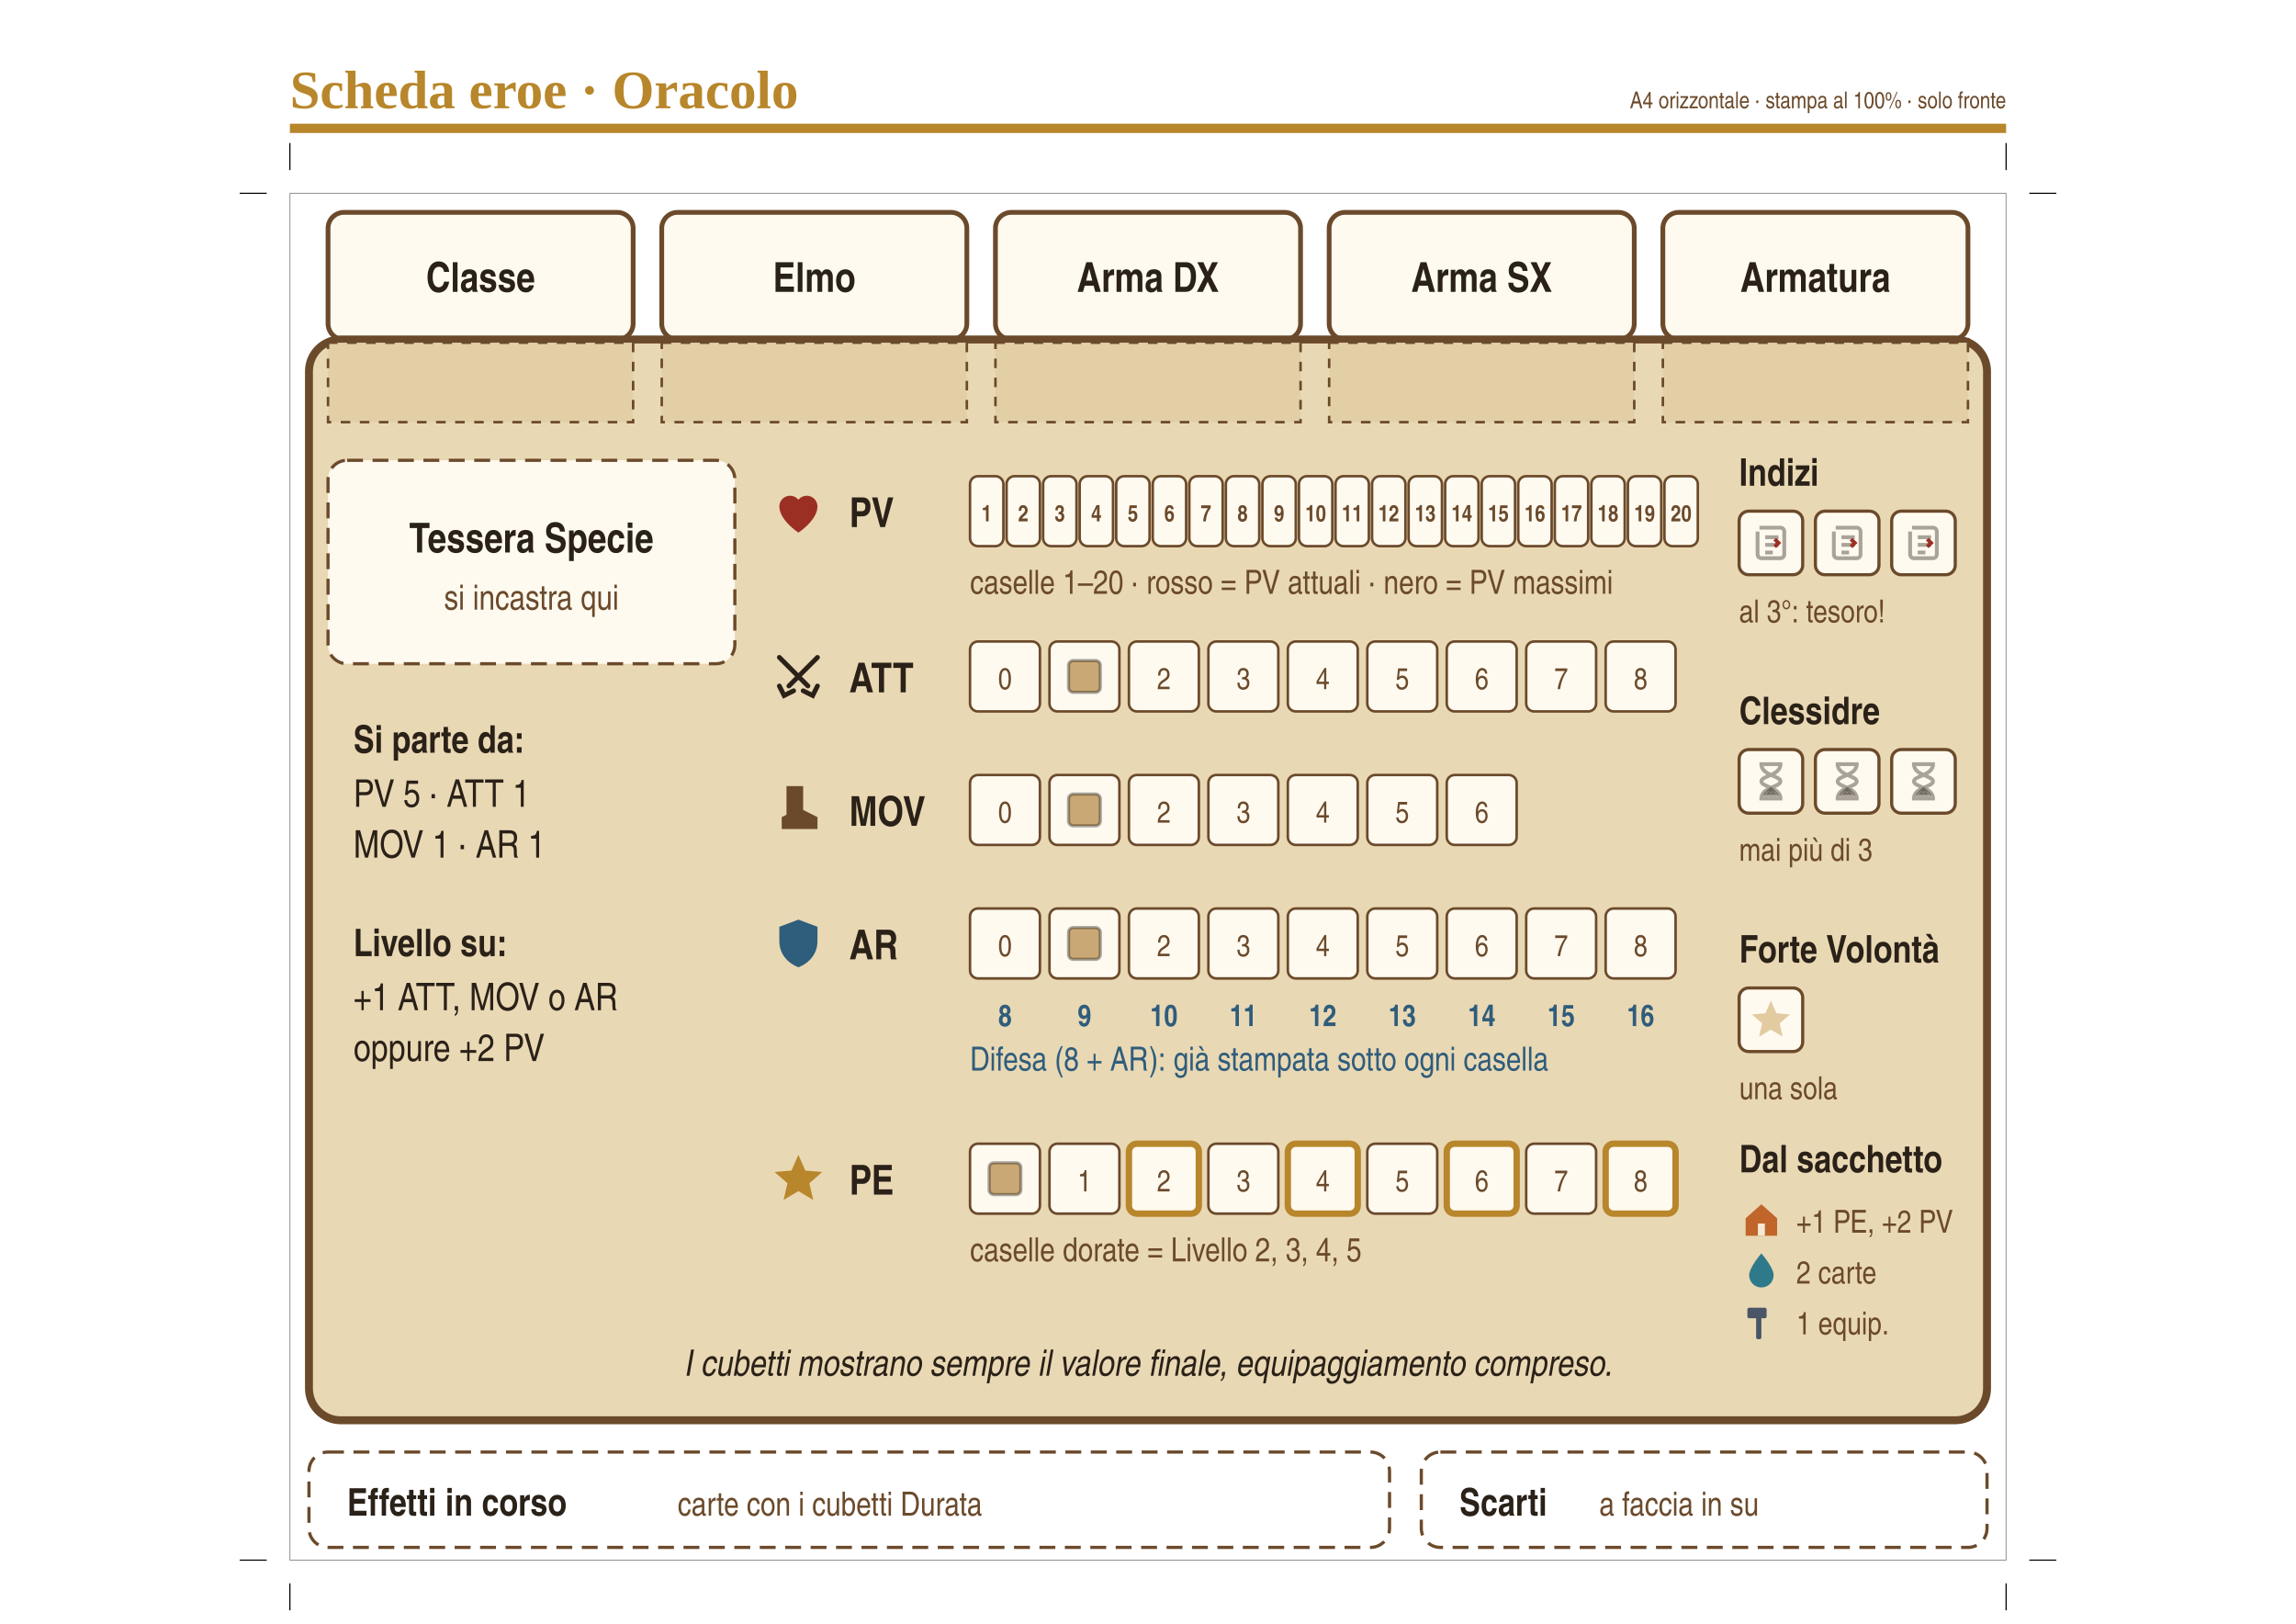
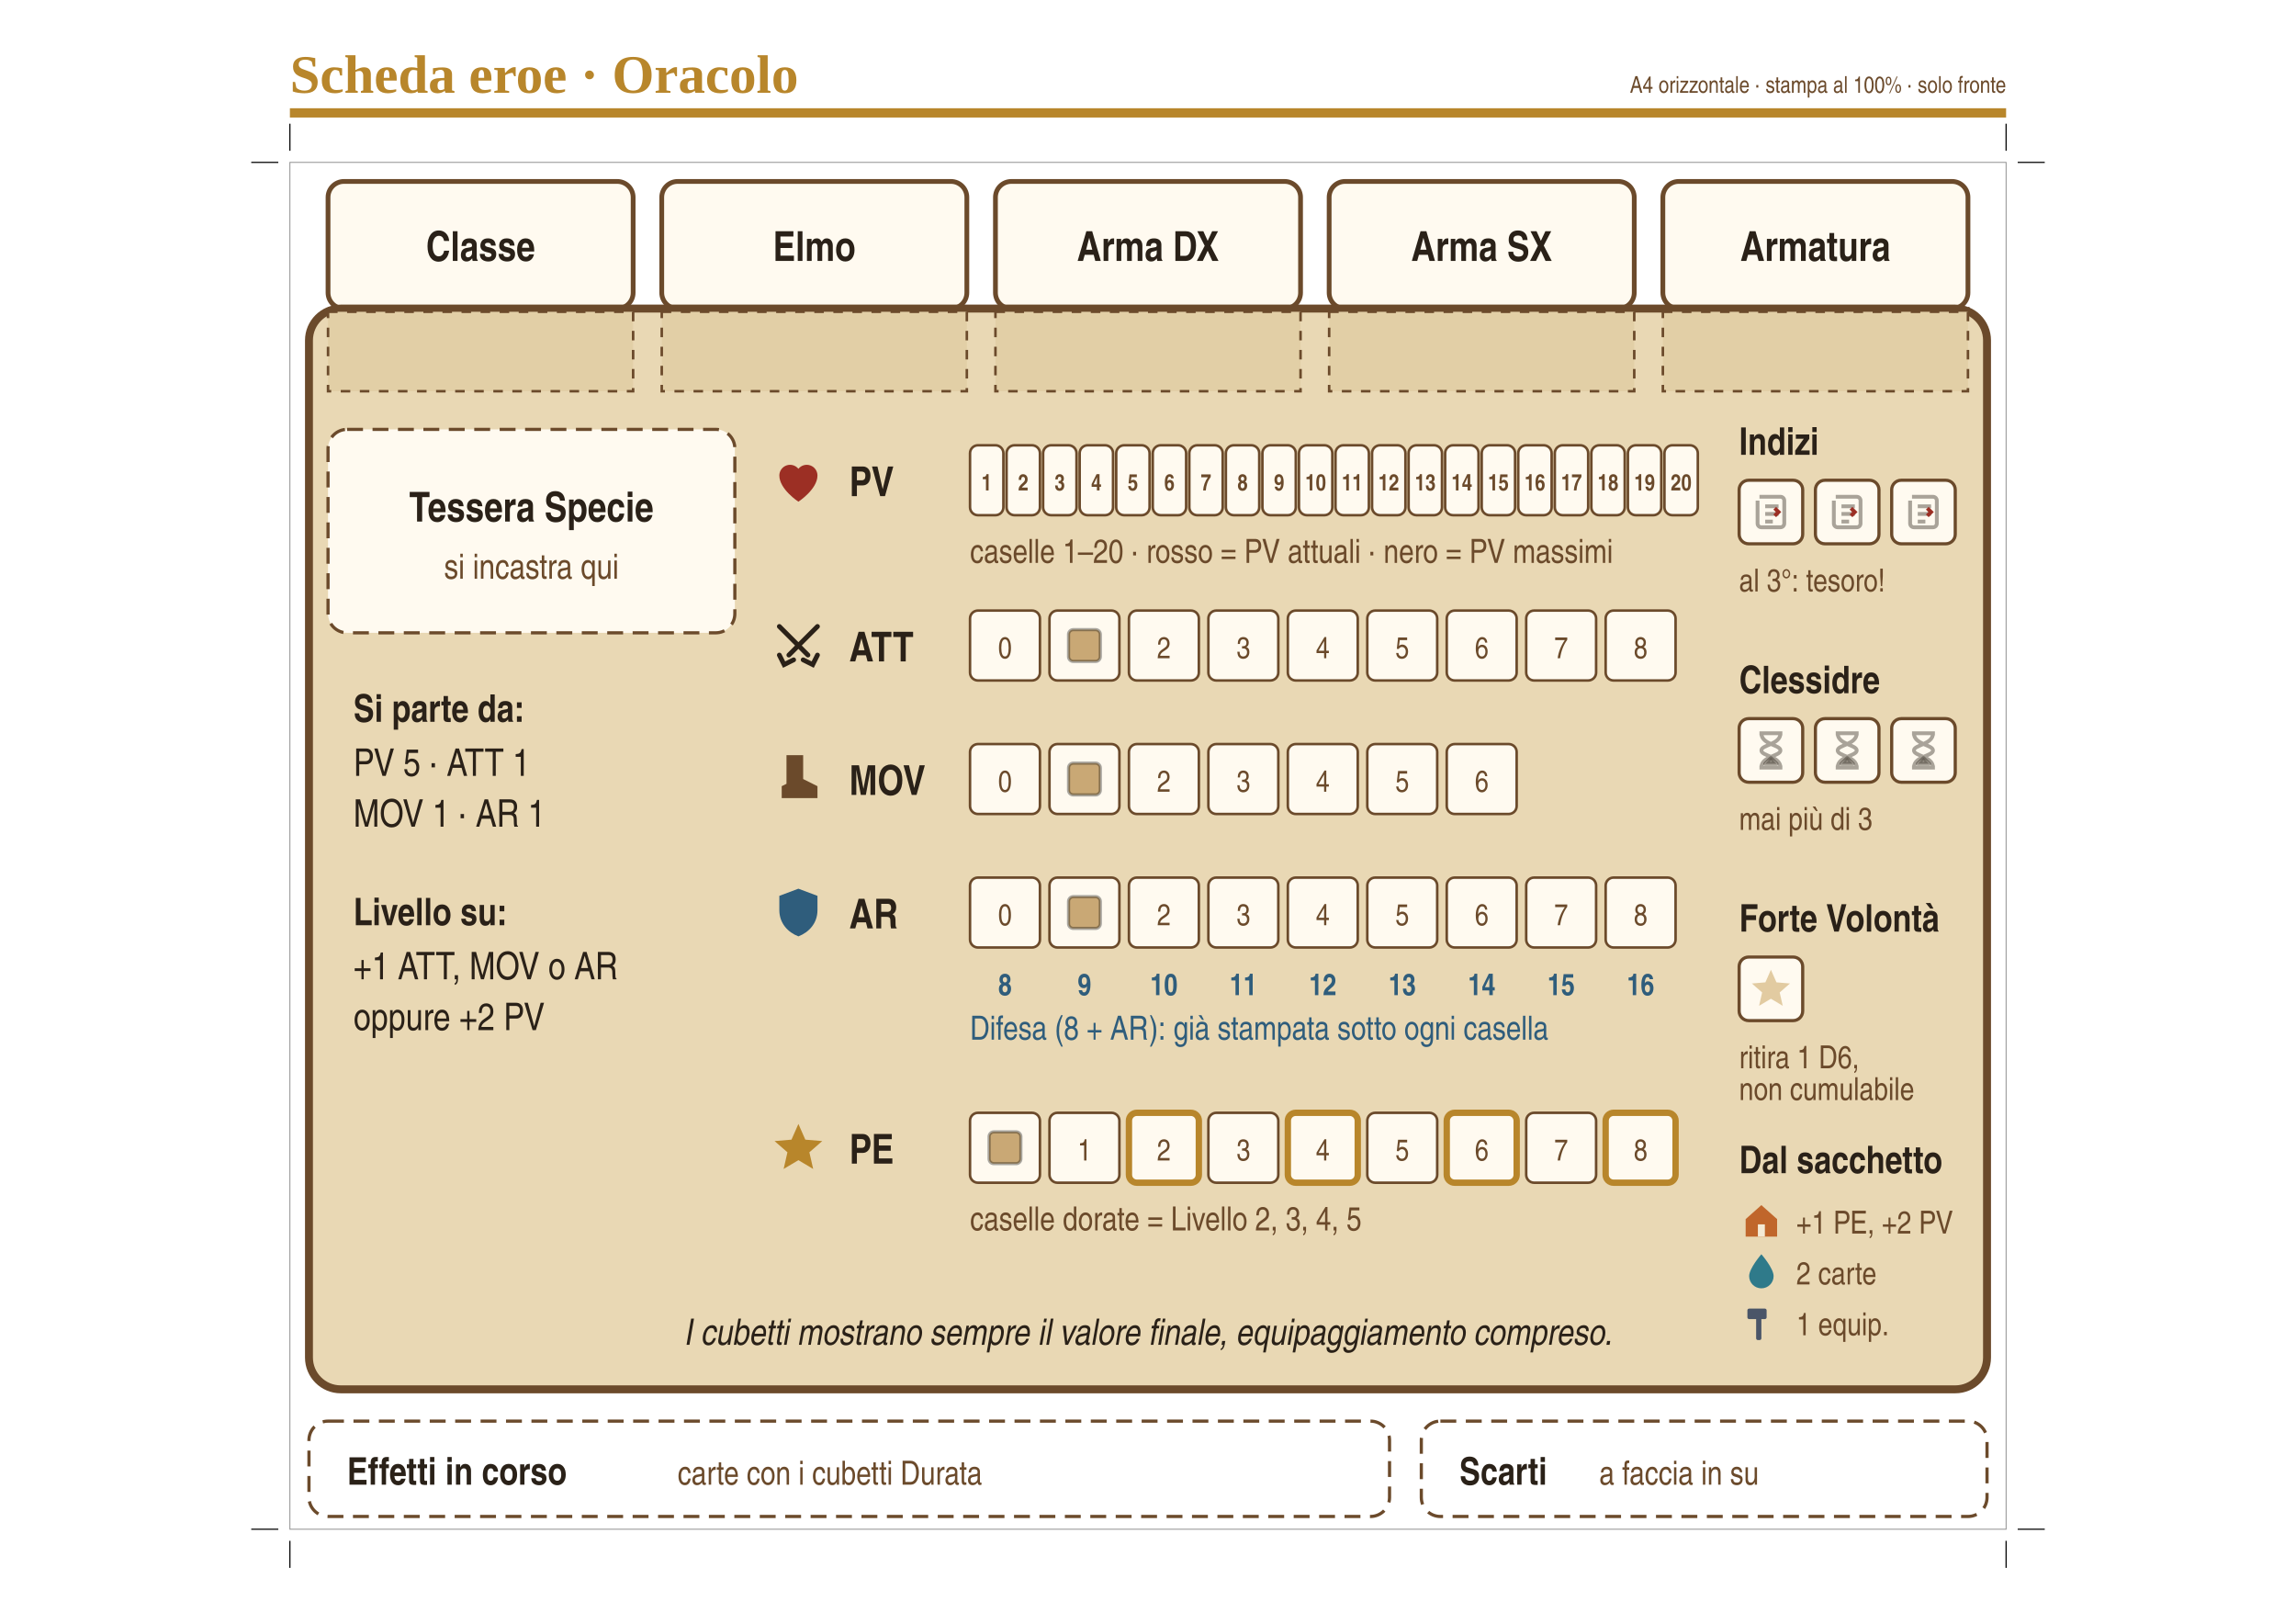
<svg xmlns="http://www.w3.org/2000/svg" width="297mm" height="210mm" viewBox="0 0 297 210" font-family="Liberation Sans Narrow">
-   <text x="37.50" y="14.00" font-family="Liberation Serif" font-size="7.00" fill="#b8862b" text-anchor="start" font-weight="bold">Scheda eroe · Oracolo</text>
-   <text x="259.50" y="14.00" font-family="Liberation Sans Narrow" font-size="3.00" fill="#6b4a2b" text-anchor="end">A4 orizzontale · stampa al 100% · solo fronte</text>
-   <rect x="37.5" y="16" width="222.0" height="1.2" fill="#b8862b" />
-   <g id="scheda" font-family="Liberation Sans Narrow" transform="translate(37.500,25.0) scale(0.41111)">
+   <text x="37.50" y="12.00" font-family="Liberation Serif" font-size="7.00" fill="#b8862b" text-anchor="start" font-weight="bold">Scheda eroe · Oracolo</text>
+   <text x="259.50" y="12.00" font-family="Liberation Sans Narrow" font-size="3.00" fill="#6b4a2b" text-anchor="end">A4 orizzontale · stampa al 100% · solo fronte</text>
+   <rect x="37.5" y="14" width="222.0" height="1.2" fill="#b8862b" />
+   <g id="scheda" font-family="Liberation Sans Narrow" transform="translate(37.500,21.0) scale(0.41111)">
    <rect x="12" y="6" width="96" height="40" rx="5" fill="#fffaf0" stroke="#6b4a2b" stroke-width="1.5" />
    <text x="60" y="31" text-anchor="middle" font-weight="bold" font-size="13" fill="#2a2118">Classe</text>
    <rect x="12" y="46" width="96" height="26" fill="none" stroke="#6b4a2b" stroke-dasharray="3 3" />
    <rect x="117" y="6" width="96" height="40" rx="5" fill="#fffaf0" stroke="#6b4a2b" stroke-width="1.5" />
    <text x="165" y="31" text-anchor="middle" font-weight="bold" font-size="13" fill="#2a2118">Elmo</text>
    <rect x="117" y="46" width="96" height="26" fill="none" stroke="#6b4a2b" stroke-dasharray="3 3" />
    <rect x="222" y="6" width="96" height="40" rx="5" fill="#fffaf0" stroke="#6b4a2b" stroke-width="1.5" />
    <text x="270" y="31" text-anchor="middle" font-weight="bold" font-size="13" fill="#2a2118">Arma DX</text>
    <rect x="222" y="46" width="96" height="26" fill="none" stroke="#6b4a2b" stroke-dasharray="3 3" />
    <rect x="327" y="6" width="96" height="40" rx="5" fill="#fffaf0" stroke="#6b4a2b" stroke-width="1.5" />
    <text x="375" y="31" text-anchor="middle" font-weight="bold" font-size="13" fill="#2a2118">Arma SX</text>
    <rect x="327" y="46" width="96" height="26" fill="none" stroke="#6b4a2b" stroke-dasharray="3 3" />
    <rect x="432" y="6" width="96" height="40" rx="5" fill="#fffaf0" stroke="#6b4a2b" stroke-width="1.5" />
    <text x="480" y="31" text-anchor="middle" font-weight="bold" font-size="13" fill="#2a2118">Armatura</text>
    <rect x="432" y="46" width="96" height="26" fill="none" stroke="#6b4a2b" stroke-dasharray="3 3" />
    <rect x="6" y="46" width="528" height="340" rx="10" fill="#e9d8b4" stroke="#6b4a2b" stroke-width="2.5" />
    <rect x="12" y="47" width="96" height="25" fill="#e2cfa6" stroke="#6b4a2b" stroke-width="0.8" stroke-dasharray="3 3" />
    <rect x="117" y="47" width="96" height="25" fill="#e2cfa6" stroke="#6b4a2b" stroke-width="0.8" stroke-dasharray="3 3" />
    <rect x="222" y="47" width="96" height="25" fill="#e2cfa6" stroke="#6b4a2b" stroke-width="0.8" stroke-dasharray="3 3" />
    <rect x="327" y="47" width="96" height="25" fill="#e2cfa6" stroke="#6b4a2b" stroke-width="0.8" stroke-dasharray="3 3" />
    <rect x="432" y="47" width="96" height="25" fill="#e2cfa6" stroke="#6b4a2b" stroke-width="0.8" stroke-dasharray="3 3" />
    <rect x="12" y="84" width="128" height="64" rx="6" fill="#fffaf0" stroke="#6b4a2b" stroke-dasharray="5 3" />
    <text x="76" y="113" text-anchor="middle" font-weight="bold" font-size="13" fill="#2a2118">Tessera Specie</text>
    <text x="76" y="131" text-anchor="middle" font-size="11" fill="#6b4a2b">si incastra qui</text>
    <text x="20" y="176" font-weight="bold" font-size="12" fill="#2a2118">Si parte da:</text>
    <text x="20" y="193" font-size="12" fill="#2a2118">PV 5 · ATT 1</text>
    <text x="20" y="209" font-size="12" fill="#2a2118">MOV 1 · AR 1</text>
    <text x="20" y="240" font-weight="bold" font-size="12" fill="#2a2118">Livello su:</text>
    <text x="20" y="257" font-size="12" fill="#2a2118">+1 ATT, MOV o AR</text>
    <text x="20" y="273" font-size="12" fill="#2a2118">oppure +2 PV</text>
    <g transform="translate(151.00,91.00) scale(0.75)">
      <path d="M12 21s-8-5.2-8-11a4.5 4.5 0 0 1 8-2.8A4.5 4.5 0 0 1 20 10c0 5.8-8 11-8 11z" fill="#9c2f24" />
    </g>
    <text x="176" y="105" font-weight="bold" font-size="13" fill="#2a2118">PV</text>
    <rect x="214.0" y="89" width="10.5" height="22" rx="2.5" fill="#fffaf0" stroke="#6b4a2b" stroke-width="0.8" />
    <text x="219.25" y="103.2" text-anchor="middle" font-size="7.2" font-weight="bold" fill="#6b4a2b">1</text>
    <rect x="225.5" y="89" width="10.5" height="22" rx="2.5" fill="#fffaf0" stroke="#6b4a2b" stroke-width="0.8" />
    <text x="230.75" y="103.2" text-anchor="middle" font-size="7.2" font-weight="bold" fill="#6b4a2b">2</text>
    <rect x="237.0" y="89" width="10.5" height="22" rx="2.5" fill="#fffaf0" stroke="#6b4a2b" stroke-width="0.8" />
    <text x="242.25" y="103.2" text-anchor="middle" font-size="7.2" font-weight="bold" fill="#6b4a2b">3</text>
    <rect x="248.5" y="89" width="10.5" height="22" rx="2.5" fill="#fffaf0" stroke="#6b4a2b" stroke-width="0.8" />
    <text x="253.75" y="103.2" text-anchor="middle" font-size="7.2" font-weight="bold" fill="#6b4a2b">4</text>
    <rect x="260.0" y="89" width="10.5" height="22" rx="2.5" fill="#fffaf0" stroke="#6b4a2b" stroke-width="0.8" />
    <text x="265.25" y="103.2" text-anchor="middle" font-size="7.2" font-weight="bold" fill="#6b4a2b">5</text>
    <rect x="271.5" y="89" width="10.5" height="22" rx="2.5" fill="#fffaf0" stroke="#6b4a2b" stroke-width="0.8" />
    <text x="276.75" y="103.2" text-anchor="middle" font-size="7.2" font-weight="bold" fill="#6b4a2b">6</text>
    <rect x="283.0" y="89" width="10.5" height="22" rx="2.5" fill="#fffaf0" stroke="#6b4a2b" stroke-width="0.8" />
    <text x="288.25" y="103.2" text-anchor="middle" font-size="7.2" font-weight="bold" fill="#6b4a2b">7</text>
    <rect x="294.5" y="89" width="10.5" height="22" rx="2.5" fill="#fffaf0" stroke="#6b4a2b" stroke-width="0.8" />
    <text x="299.75" y="103.2" text-anchor="middle" font-size="7.2" font-weight="bold" fill="#6b4a2b">8</text>
    <rect x="306.0" y="89" width="10.5" height="22" rx="2.5" fill="#fffaf0" stroke="#6b4a2b" stroke-width="0.8" />
    <text x="311.25" y="103.2" text-anchor="middle" font-size="7.2" font-weight="bold" fill="#6b4a2b">9</text>
    <rect x="317.5" y="89" width="10.5" height="22" rx="2.5" fill="#fffaf0" stroke="#6b4a2b" stroke-width="0.8" />
    <text x="322.75" y="103.2" text-anchor="middle" font-size="7.2" font-weight="bold" fill="#6b4a2b">10</text>
    <rect x="329.0" y="89" width="10.5" height="22" rx="2.5" fill="#fffaf0" stroke="#6b4a2b" stroke-width="0.8" />
    <text x="334.25" y="103.2" text-anchor="middle" font-size="7.2" font-weight="bold" fill="#6b4a2b">11</text>
    <rect x="340.5" y="89" width="10.5" height="22" rx="2.5" fill="#fffaf0" stroke="#6b4a2b" stroke-width="0.8" />
    <text x="345.75" y="103.2" text-anchor="middle" font-size="7.2" font-weight="bold" fill="#6b4a2b">12</text>
    <rect x="352.0" y="89" width="10.5" height="22" rx="2.5" fill="#fffaf0" stroke="#6b4a2b" stroke-width="0.8" />
    <text x="357.25" y="103.2" text-anchor="middle" font-size="7.2" font-weight="bold" fill="#6b4a2b">13</text>
    <rect x="363.5" y="89" width="10.5" height="22" rx="2.5" fill="#fffaf0" stroke="#6b4a2b" stroke-width="0.8" />
    <text x="368.75" y="103.2" text-anchor="middle" font-size="7.2" font-weight="bold" fill="#6b4a2b">14</text>
    <rect x="375.0" y="89" width="10.5" height="22" rx="2.5" fill="#fffaf0" stroke="#6b4a2b" stroke-width="0.8" />
    <text x="380.25" y="103.2" text-anchor="middle" font-size="7.2" font-weight="bold" fill="#6b4a2b">15</text>
    <rect x="386.5" y="89" width="10.5" height="22" rx="2.5" fill="#fffaf0" stroke="#6b4a2b" stroke-width="0.8" />
    <text x="391.75" y="103.2" text-anchor="middle" font-size="7.2" font-weight="bold" fill="#6b4a2b">16</text>
    <rect x="398.0" y="89" width="10.5" height="22" rx="2.5" fill="#fffaf0" stroke="#6b4a2b" stroke-width="0.8" />
    <text x="403.25" y="103.2" text-anchor="middle" font-size="7.2" font-weight="bold" fill="#6b4a2b">17</text>
    <rect x="409.5" y="89" width="10.5" height="22" rx="2.5" fill="#fffaf0" stroke="#6b4a2b" stroke-width="0.8" />
    <text x="414.75" y="103.2" text-anchor="middle" font-size="7.2" font-weight="bold" fill="#6b4a2b">18</text>
    <rect x="421.0" y="89" width="10.5" height="22" rx="2.5" fill="#fffaf0" stroke="#6b4a2b" stroke-width="0.8" />
    <text x="426.25" y="103.2" text-anchor="middle" font-size="7.2" font-weight="bold" fill="#6b4a2b">19</text>
    <rect x="432.5" y="89" width="10.5" height="22" rx="2.5" fill="#fffaf0" stroke="#6b4a2b" stroke-width="0.8" />
    <text x="437.75" y="103.2" text-anchor="middle" font-size="7.2" font-weight="bold" fill="#6b4a2b">20</text>
    <text x="214" y="126" font-size="10.5" fill="#6b4a2b">caselle 1–20 · rosso = PV attuali · nero = PV massimi</text>
    <g transform="translate(151.00,143.00) scale(0.75)" fill="none" stroke="#2a2118" stroke-width="2" stroke-linecap="round">
      <path d="M4 4l12 12M20 4L8 16M14 18l4 2 2-4M10 18l-4 2-2-4" />
    </g>
    <text x="176" y="157" font-weight="bold" font-size="13" fill="#2a2118">ATT</text>
    <rect x="214" y="141" width="22" height="22" rx="2.5" fill="#fffaf0" stroke="#6b4a2b" stroke-width="0.8" />
    <text x="225.0" y="156" text-anchor="middle" font-size="9.5" fill="#6b4a2b">0</text>
    <rect x="239" y="141" width="22" height="22" rx="2.5" fill="#fffaf0" stroke="#6b4a2b" stroke-width="0.8" />
    <text x="250.0" y="156" text-anchor="middle" font-size="9.5" fill="#6b4a2b">1</text>
    <rect x="264" y="141" width="22" height="22" rx="2.5" fill="#fffaf0" stroke="#6b4a2b" stroke-width="0.8" />
    <text x="275.0" y="156" text-anchor="middle" font-size="9.5" fill="#6b4a2b">2</text>
    <rect x="289" y="141" width="22" height="22" rx="2.5" fill="#fffaf0" stroke="#6b4a2b" stroke-width="0.8" />
    <text x="300.0" y="156" text-anchor="middle" font-size="9.5" fill="#6b4a2b">3</text>
    <rect x="314" y="141" width="22" height="22" rx="2.5" fill="#fffaf0" stroke="#6b4a2b" stroke-width="0.8" />
    <text x="325.0" y="156" text-anchor="middle" font-size="9.5" fill="#6b4a2b">4</text>
    <rect x="339" y="141" width="22" height="22" rx="2.5" fill="#fffaf0" stroke="#6b4a2b" stroke-width="0.8" />
    <text x="350.0" y="156" text-anchor="middle" font-size="9.5" fill="#6b4a2b">5</text>
    <rect x="364" y="141" width="22" height="22" rx="2.5" fill="#fffaf0" stroke="#6b4a2b" stroke-width="0.8" />
    <text x="375.0" y="156" text-anchor="middle" font-size="9.5" fill="#6b4a2b">6</text>
    <rect x="389" y="141" width="22" height="22" rx="2.5" fill="#fffaf0" stroke="#6b4a2b" stroke-width="0.8" />
    <text x="400.0" y="156" text-anchor="middle" font-size="9.5" fill="#6b4a2b">7</text>
    <rect x="414" y="141" width="22" height="22" rx="2.5" fill="#fffaf0" stroke="#6b4a2b" stroke-width="0.8" />
    <text x="425.0" y="156" text-anchor="middle" font-size="9.5" fill="#6b4a2b">8</text>
    <rect x="245.0" y="147" width="10" height="10" rx="1.5" fill="#c9a875" stroke="#00000055" />
    <g transform="translate(151.00,185.00) scale(0.75)">
      <path d="M7 2h7v10l6 3v5H5v-5l2-1z" fill="#6b4a2b" />
    </g>
    <text x="176" y="199" font-weight="bold" font-size="13" fill="#2a2118">MOV</text>
    <rect x="214" y="183" width="22" height="22" rx="2.5" fill="#fffaf0" stroke="#6b4a2b" stroke-width="0.8" />
    <text x="225.0" y="198" text-anchor="middle" font-size="9.5" fill="#6b4a2b">0</text>
    <rect x="239" y="183" width="22" height="22" rx="2.5" fill="#fffaf0" stroke="#6b4a2b" stroke-width="0.8" />
    <text x="250.0" y="198" text-anchor="middle" font-size="9.5" fill="#6b4a2b">1</text>
    <rect x="264" y="183" width="22" height="22" rx="2.5" fill="#fffaf0" stroke="#6b4a2b" stroke-width="0.8" />
    <text x="275.0" y="198" text-anchor="middle" font-size="9.5" fill="#6b4a2b">2</text>
    <rect x="289" y="183" width="22" height="22" rx="2.5" fill="#fffaf0" stroke="#6b4a2b" stroke-width="0.8" />
    <text x="300.0" y="198" text-anchor="middle" font-size="9.5" fill="#6b4a2b">3</text>
    <rect x="314" y="183" width="22" height="22" rx="2.5" fill="#fffaf0" stroke="#6b4a2b" stroke-width="0.8" />
    <text x="325.0" y="198" text-anchor="middle" font-size="9.5" fill="#6b4a2b">4</text>
    <rect x="339" y="183" width="22" height="22" rx="2.5" fill="#fffaf0" stroke="#6b4a2b" stroke-width="0.8" />
    <text x="350.0" y="198" text-anchor="middle" font-size="9.5" fill="#6b4a2b">5</text>
    <rect x="364" y="183" width="22" height="22" rx="2.5" fill="#fffaf0" stroke="#6b4a2b" stroke-width="0.8" />
    <text x="375.0" y="198" text-anchor="middle" font-size="9.5" fill="#6b4a2b">6</text>
    <rect x="245.0" y="189" width="10" height="10" rx="1.5" fill="#c9a875" stroke="#00000055" />
    <g transform="translate(151.00,227.00) scale(0.75)">
      <path d="M12 2l8 3v6c0 5.5-3.6 9.3-8 11-4.4-1.7-8-5.5-8-11V5z" fill="#2f5d7c" />
    </g>
    <text x="176" y="241" font-weight="bold" font-size="13" fill="#2a2118">AR</text>
    <rect x="214" y="225" width="22" height="22" rx="2.5" fill="#fffaf0" stroke="#6b4a2b" stroke-width="0.8" />
    <text x="225.0" y="240" text-anchor="middle" font-size="9.5" fill="#6b4a2b">0</text>
    <rect x="239" y="225" width="22" height="22" rx="2.5" fill="#fffaf0" stroke="#6b4a2b" stroke-width="0.8" />
    <text x="250.0" y="240" text-anchor="middle" font-size="9.5" fill="#6b4a2b">1</text>
    <rect x="264" y="225" width="22" height="22" rx="2.5" fill="#fffaf0" stroke="#6b4a2b" stroke-width="0.8" />
    <text x="275.0" y="240" text-anchor="middle" font-size="9.5" fill="#6b4a2b">2</text>
    <rect x="289" y="225" width="22" height="22" rx="2.5" fill="#fffaf0" stroke="#6b4a2b" stroke-width="0.8" />
    <text x="300.0" y="240" text-anchor="middle" font-size="9.5" fill="#6b4a2b">3</text>
    <rect x="314" y="225" width="22" height="22" rx="2.5" fill="#fffaf0" stroke="#6b4a2b" stroke-width="0.8" />
    <text x="325.0" y="240" text-anchor="middle" font-size="9.5" fill="#6b4a2b">4</text>
    <rect x="339" y="225" width="22" height="22" rx="2.5" fill="#fffaf0" stroke="#6b4a2b" stroke-width="0.8" />
    <text x="350.0" y="240" text-anchor="middle" font-size="9.5" fill="#6b4a2b">5</text>
    <rect x="364" y="225" width="22" height="22" rx="2.5" fill="#fffaf0" stroke="#6b4a2b" stroke-width="0.8" />
    <text x="375.0" y="240" text-anchor="middle" font-size="9.5" fill="#6b4a2b">6</text>
    <rect x="389" y="225" width="22" height="22" rx="2.5" fill="#fffaf0" stroke="#6b4a2b" stroke-width="0.8" />
    <text x="400.0" y="240" text-anchor="middle" font-size="9.5" fill="#6b4a2b">7</text>
    <rect x="414" y="225" width="22" height="22" rx="2.5" fill="#fffaf0" stroke="#6b4a2b" stroke-width="0.8" />
    <text x="425.0" y="240" text-anchor="middle" font-size="9.5" fill="#6b4a2b">8</text>
    <rect x="245.0" y="231" width="10" height="10" rx="1.5" fill="#c9a875" stroke="#00000055" />
    <text x="225" y="262" text-anchor="middle" font-size="9.5" font-weight="bold" fill="#2f5d7c">8</text>
    <text x="250" y="262" text-anchor="middle" font-size="9.5" font-weight="bold" fill="#2f5d7c">9</text>
    <text x="275" y="262" text-anchor="middle" font-size="9.5" font-weight="bold" fill="#2f5d7c">10</text>
    <text x="300" y="262" text-anchor="middle" font-size="9.5" font-weight="bold" fill="#2f5d7c">11</text>
    <text x="325" y="262" text-anchor="middle" font-size="9.5" font-weight="bold" fill="#2f5d7c">12</text>
    <text x="350" y="262" text-anchor="middle" font-size="9.5" font-weight="bold" fill="#2f5d7c">13</text>
    <text x="375" y="262" text-anchor="middle" font-size="9.5" font-weight="bold" fill="#2f5d7c">14</text>
    <text x="400" y="262" text-anchor="middle" font-size="9.5" font-weight="bold" fill="#2f5d7c">15</text>
    <text x="425" y="262" text-anchor="middle" font-size="9.5" font-weight="bold" fill="#2f5d7c">16</text>
    <text x="214" y="276" font-size="10.5" fill="#2f5d7c">Difesa (8 + AR): già stampata sotto ogni casella</text>
    <g transform="translate(151.00,301.00) scale(0.75)">
      <path d="M12 2l2.9 6.6 7.1.6-5.4 4.7 1.6 7L12 17.2 5.8 20.9l1.6-7L2 9.2l7.1-.6z" fill="#b8862b" />
    </g>
    <text x="176" y="315" font-weight="bold" font-size="13" fill="#2a2118">PE</text>
    <rect x="214" y="299" width="22" height="22" rx="2.5" fill="#fffaf0" stroke="#6b4a2b" stroke-width="0.8" />
    <text x="225.0" y="314" text-anchor="middle" font-size="9.5" fill="#6b4a2b">0</text>
    <rect x="239" y="299" width="22" height="22" rx="2.5" fill="#fffaf0" stroke="#6b4a2b" stroke-width="0.8" />
    <text x="250.0" y="314" text-anchor="middle" font-size="9.5" fill="#6b4a2b">1</text>
    <rect x="264" y="299" width="22" height="22" rx="2.5" fill="#fffaf0" stroke="#b8862b" stroke-width="2" />
    <text x="275.0" y="314" text-anchor="middle" font-size="9.5" fill="#6b4a2b">2</text>
    <rect x="289" y="299" width="22" height="22" rx="2.5" fill="#fffaf0" stroke="#6b4a2b" stroke-width="0.8" />
    <text x="300.0" y="314" text-anchor="middle" font-size="9.5" fill="#6b4a2b">3</text>
    <rect x="314" y="299" width="22" height="22" rx="2.5" fill="#fffaf0" stroke="#b8862b" stroke-width="2" />
    <text x="325.0" y="314" text-anchor="middle" font-size="9.5" fill="#6b4a2b">4</text>
    <rect x="339" y="299" width="22" height="22" rx="2.5" fill="#fffaf0" stroke="#6b4a2b" stroke-width="0.8" />
    <text x="350.0" y="314" text-anchor="middle" font-size="9.5" fill="#6b4a2b">5</text>
    <rect x="364" y="299" width="22" height="22" rx="2.5" fill="#fffaf0" stroke="#b8862b" stroke-width="2" />
    <text x="375.0" y="314" text-anchor="middle" font-size="9.5" fill="#6b4a2b">6</text>
    <rect x="389" y="299" width="22" height="22" rx="2.5" fill="#fffaf0" stroke="#6b4a2b" stroke-width="0.8" />
    <text x="400.0" y="314" text-anchor="middle" font-size="9.5" fill="#6b4a2b">7</text>
    <rect x="414" y="299" width="22" height="22" rx="2.5" fill="#fffaf0" stroke="#b8862b" stroke-width="2" />
    <text x="425.0" y="314" text-anchor="middle" font-size="9.5" fill="#6b4a2b">8</text>
    <rect x="220.0" y="305" width="10" height="10" rx="1.5" fill="#c9a875" stroke="#00000055" />
    <text x="214" y="336" font-size="10.5" fill="#6b4a2b">caselle dorate = Livello 2, 3, 4, 5</text>
    <text x="456" y="92" font-weight="bold" font-size="12" fill="#2a2118">Indizi</text>
    <rect x="456" y="100" width="20" height="20" rx="3" fill="#fffaf0" stroke="#6b4a2b" />
    <g transform="translate(458.80,102.80) scale(0.6)" fill="none" stroke="#2a211866" stroke-width="2">
      <path d="M6 4h11a2 2 0 0 1 2 2v12a2 2 0 0 1-2 2H7a2 2 0 0 1-2-2V6" />
      <path d="M9 9h7M9 13h7M9 17h4" />
      <path d="M14 10l2 2-2 2" stroke="#9c2f24" />
    </g>
    <rect x="480" y="100" width="20" height="20" rx="3" fill="#fffaf0" stroke="#6b4a2b" />
    <g transform="translate(482.80,102.80) scale(0.6)" fill="none" stroke="#2a211866" stroke-width="2">
      <path d="M6 4h11a2 2 0 0 1 2 2v12a2 2 0 0 1-2 2H7a2 2 0 0 1-2-2V6" />
      <path d="M9 9h7M9 13h7M9 17h4" />
      <path d="M14 10l2 2-2 2" stroke="#9c2f24" />
    </g>
    <rect x="504" y="100" width="20" height="20" rx="3" fill="#fffaf0" stroke="#6b4a2b" />
    <g transform="translate(506.80,102.80) scale(0.6)" fill="none" stroke="#2a211866" stroke-width="2">
      <path d="M6 4h11a2 2 0 0 1 2 2v12a2 2 0 0 1-2 2H7a2 2 0 0 1-2-2V6" />
      <path d="M9 9h7M9 13h7M9 17h4" />
      <path d="M14 10l2 2-2 2" stroke="#9c2f24" />
    </g>
    <text x="456" y="135" font-size="10" fill="#6b4a2b">al 3°: tesoro!</text>
    <text x="456" y="167" font-weight="bold" font-size="12" fill="#2a2118">Clessidre</text>
    <rect x="456" y="175" width="20" height="20" rx="3" fill="#fffaf0" stroke="#6b4a2b" />
    <g transform="translate(458.80,177.80) scale(0.6)" fill="none" stroke="#2a211866" stroke-width="2" stroke-linejoin="round">
      <path d="M6 3h12M6 21h12M7 3c0 6 10 6 10 9s-10 3-10 9M17 3c0 6-10 6-10 9s10 3 10 9" />
      <path d="M9 19h6l-3-3z" fill="#2a211866" />
    </g>
    <rect x="480" y="175" width="20" height="20" rx="3" fill="#fffaf0" stroke="#6b4a2b" />
    <g transform="translate(482.80,177.80) scale(0.6)" fill="none" stroke="#2a211866" stroke-width="2" stroke-linejoin="round">
      <path d="M6 3h12M6 21h12M7 3c0 6 10 6 10 9s-10 3-10 9M17 3c0 6-10 6-10 9s10 3 10 9" />
      <path d="M9 19h6l-3-3z" fill="#2a211866" />
    </g>
    <rect x="504" y="175" width="20" height="20" rx="3" fill="#fffaf0" stroke="#6b4a2b" />
    <g transform="translate(506.80,177.80) scale(0.6)" fill="none" stroke="#2a211866" stroke-width="2" stroke-linejoin="round">
      <path d="M6 3h12M6 21h12M7 3c0 6 10 6 10 9s-10 3-10 9M17 3c0 6-10 6-10 9s10 3 10 9" />
      <path d="M9 19h6l-3-3z" fill="#2a211866" />
    </g>
    <text x="456" y="210" font-size="10" fill="#6b4a2b">mai più di 3</text>
    <text x="456" y="242" font-weight="bold" font-size="12" fill="#2a2118">Forte Volontà</text>
    <rect x="456" y="250" width="20" height="20" rx="3" fill="#fffaf0" stroke="#6b4a2b" />
    <g transform="translate(458.80,252.80) scale(0.6)">
      <path d="M12 2l2.9 6.6 7.1.6-5.4 4.7 1.6 7L12 17.2 5.8 20.9l1.6-7L2 9.2l7.1-.6z" fill="#b8862b66" />
    </g>
-     <text x="456" y="285" font-size="10" fill="#6b4a2b">una sola</text>
-     <text x="456" y="308" font-weight="bold" font-size="12" fill="#2a2118">Dal sacchetto</text>
-     <g transform="translate(456.40,316.40) scale(0.55)">
+     <text x="456" y="285" font-size="10" fill="#6b4a2b">ritira 1 D6,</text>
+     <text x="456" y="295" font-size="10" fill="#6b4a2b">non cumulabile</text>
+     <text x="456" y="318" font-weight="bold" font-size="12" fill="#2a2118">Dal sacchetto</text>
+     <g transform="translate(456.40,326.40) scale(0.55)">
      <path d="M3 11l9-8 9 8v10H3z" fill="#c0662b" />
      <rect x="10" y="14" width="4" height="7" fill="#f4ead5" />
    </g>
-     <text x="474" y="327" font-size="10" fill="#6b4a2b">+1 PE, +2 PV</text>
-     <g transform="translate(456.40,332.40) scale(0.55)">
+     <text x="474" y="337" font-size="10" fill="#6b4a2b">+1 PE, +2 PV</text>
+     <g transform="translate(456.40,342.40) scale(0.55)">
      <path d="M12 2s7 8 7 12.5A7 7 0 0 1 5 14.5C5 10 12 2 12 2z" fill="#2f7a8a" />
    </g>
-     <text x="474" y="343" font-size="10" fill="#6b4a2b">2 carte</text>
-     <g transform="translate(456.40,348.40) scale(0.55)">
+     <text x="474" y="353" font-size="10" fill="#6b4a2b">2 carte</text>
+     <g transform="translate(456.40,358.40) scale(0.55)">
      <rect x="4" y="4" width="11" height="6" rx="1" fill="#4a5568" />
      <rect x="9" y="9" width="3" height="13" rx="1" fill="#4a5568" />
    </g>
-     <text x="474" y="359" font-size="10" fill="#6b4a2b">1 equip.</text>
+     <text x="474" y="369" font-size="10" fill="#6b4a2b">1 equip.</text>
    <text x="270" y="372" text-anchor="middle" font-size="11.5" font-style="italic" fill="#2a2118">I cubetti mostrano sempre il valore finale, equipaggiamento compreso.</text>
    <rect x="6" y="396" width="340" height="30" rx="6" fill="none" stroke="#6b4a2b" stroke-dasharray="5 3" />
    <text x="18" y="416" font-weight="bold" font-size="12" fill="#2a2118">Effetti in corso</text>
    <text x="122" y="416" font-size="10.5" fill="#6b4a2b">carte con i cubetti Durata</text>
    <rect x="356" y="396" width="178" height="30" rx="6" fill="none" stroke="#6b4a2b" stroke-dasharray="5 3" />
    <text x="368" y="416" font-weight="bold" font-size="12" fill="#2a2118">Scarti</text>
    <text x="412" y="416" font-size="10.5" fill="#6b4a2b">a faccia in su</text>
  </g>
-   <rect x="37.5" y="25.0" width="222.0" height="176.78" fill="none" stroke="#222222" stroke-width="0.12" opacity="0.5" />
+   <rect x="37.5" y="21.0" width="222.0" height="176.78" fill="none" stroke="#222222" stroke-width="0.12" opacity="0.5" />
  <g id="crop-marks">
-     <line x1="37.50" y1="18.50" x2="37.50" y2="22.00" stroke="#000" stroke-width="0.15" />
-     <line x1="37.50" y1="204.78" x2="37.50" y2="208.28" stroke="#000" stroke-width="0.15" />
-     <line x1="259.50" y1="18.50" x2="259.50" y2="22.00" stroke="#000" stroke-width="0.15" />
-     <line x1="259.50" y1="204.78" x2="259.50" y2="208.28" stroke="#000" stroke-width="0.15" />
-     <line x1="31.00" y1="25.00" x2="34.50" y2="25.00" stroke="#000" stroke-width="0.15" />
-     <line x1="262.50" y1="25.00" x2="266.00" y2="25.00" stroke="#000" stroke-width="0.15" />
-     <line x1="31.00" y1="201.78" x2="34.50" y2="201.78" stroke="#000" stroke-width="0.15" />
-     <line x1="262.50" y1="201.78" x2="266.00" y2="201.78" stroke="#000" stroke-width="0.15" />
+     <line x1="37.50" y1="16.00" x2="37.50" y2="19.50" stroke="#000" stroke-width="0.15" />
+     <line x1="37.50" y1="199.28" x2="37.50" y2="202.78" stroke="#000" stroke-width="0.15" />
+     <line x1="259.50" y1="16.00" x2="259.50" y2="19.50" stroke="#000" stroke-width="0.15" />
+     <line x1="259.50" y1="199.28" x2="259.50" y2="202.78" stroke="#000" stroke-width="0.15" />
+     <line x1="32.50" y1="21.00" x2="36.00" y2="21.00" stroke="#000" stroke-width="0.15" />
+     <line x1="261.00" y1="21.00" x2="264.50" y2="21.00" stroke="#000" stroke-width="0.15" />
+     <line x1="32.50" y1="197.78" x2="36.00" y2="197.78" stroke="#000" stroke-width="0.15" />
+     <line x1="261.00" y1="197.78" x2="264.50" y2="197.78" stroke="#000" stroke-width="0.15" />
  </g>
</svg>
